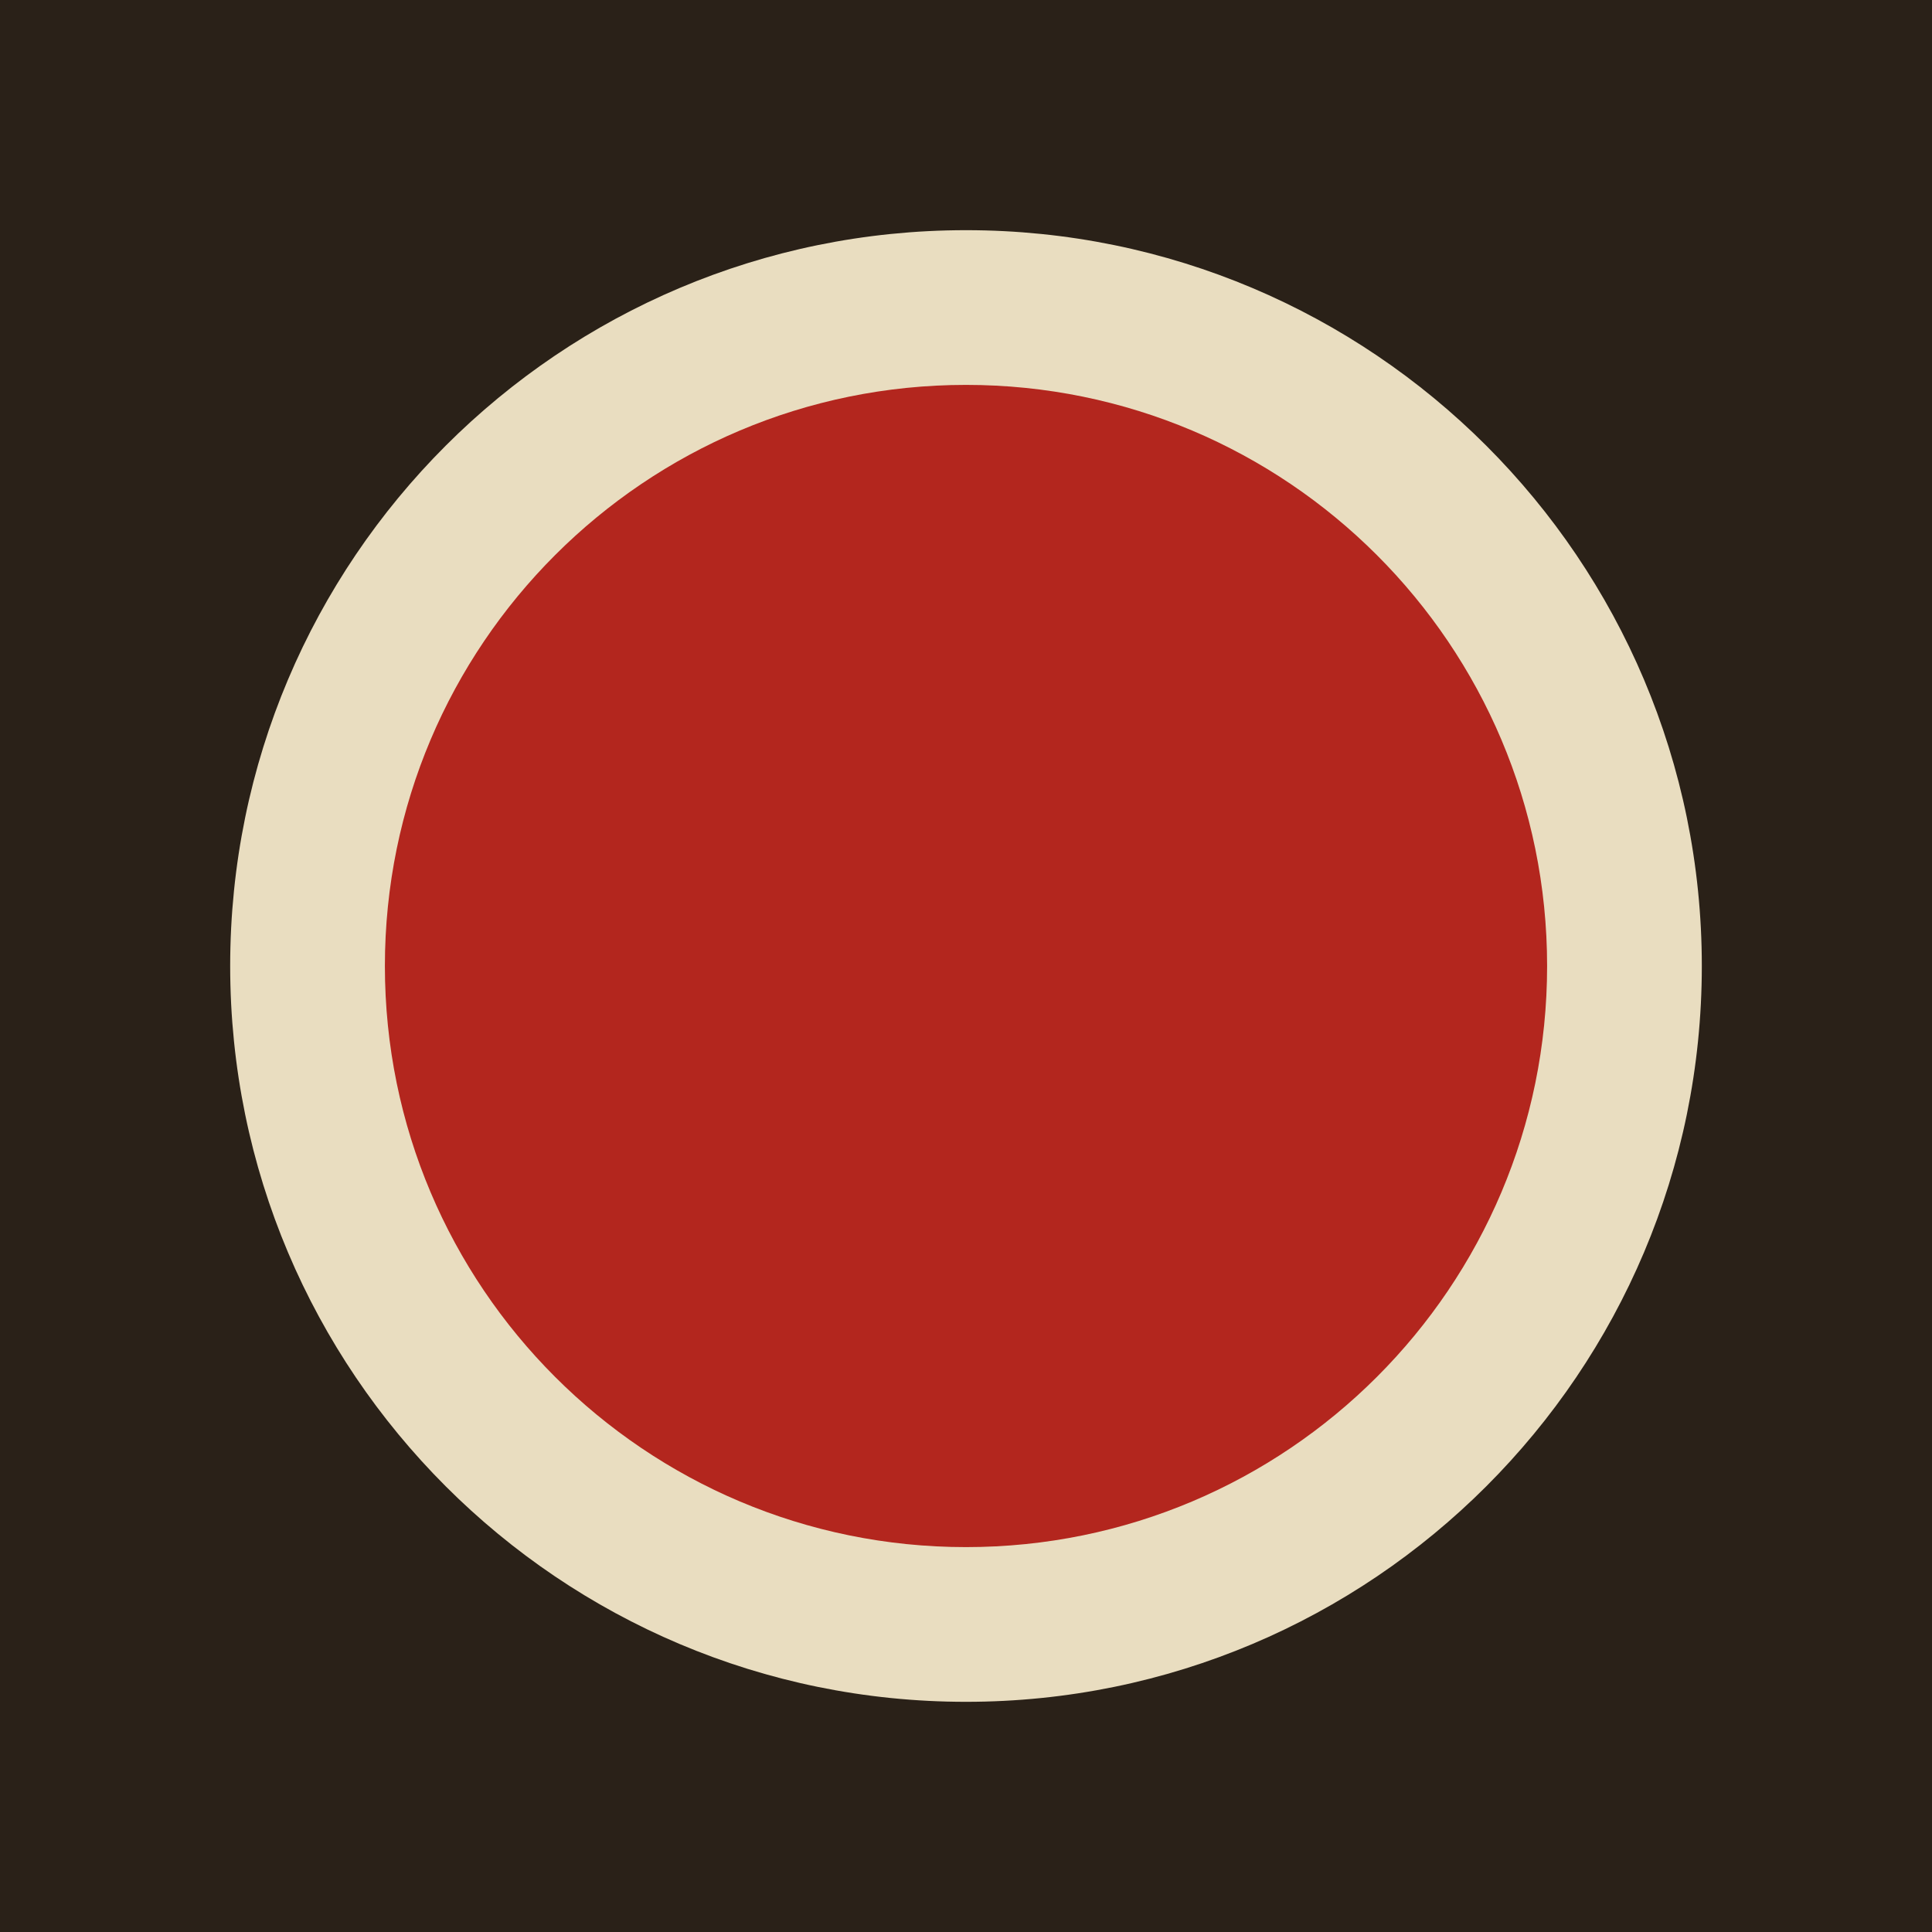
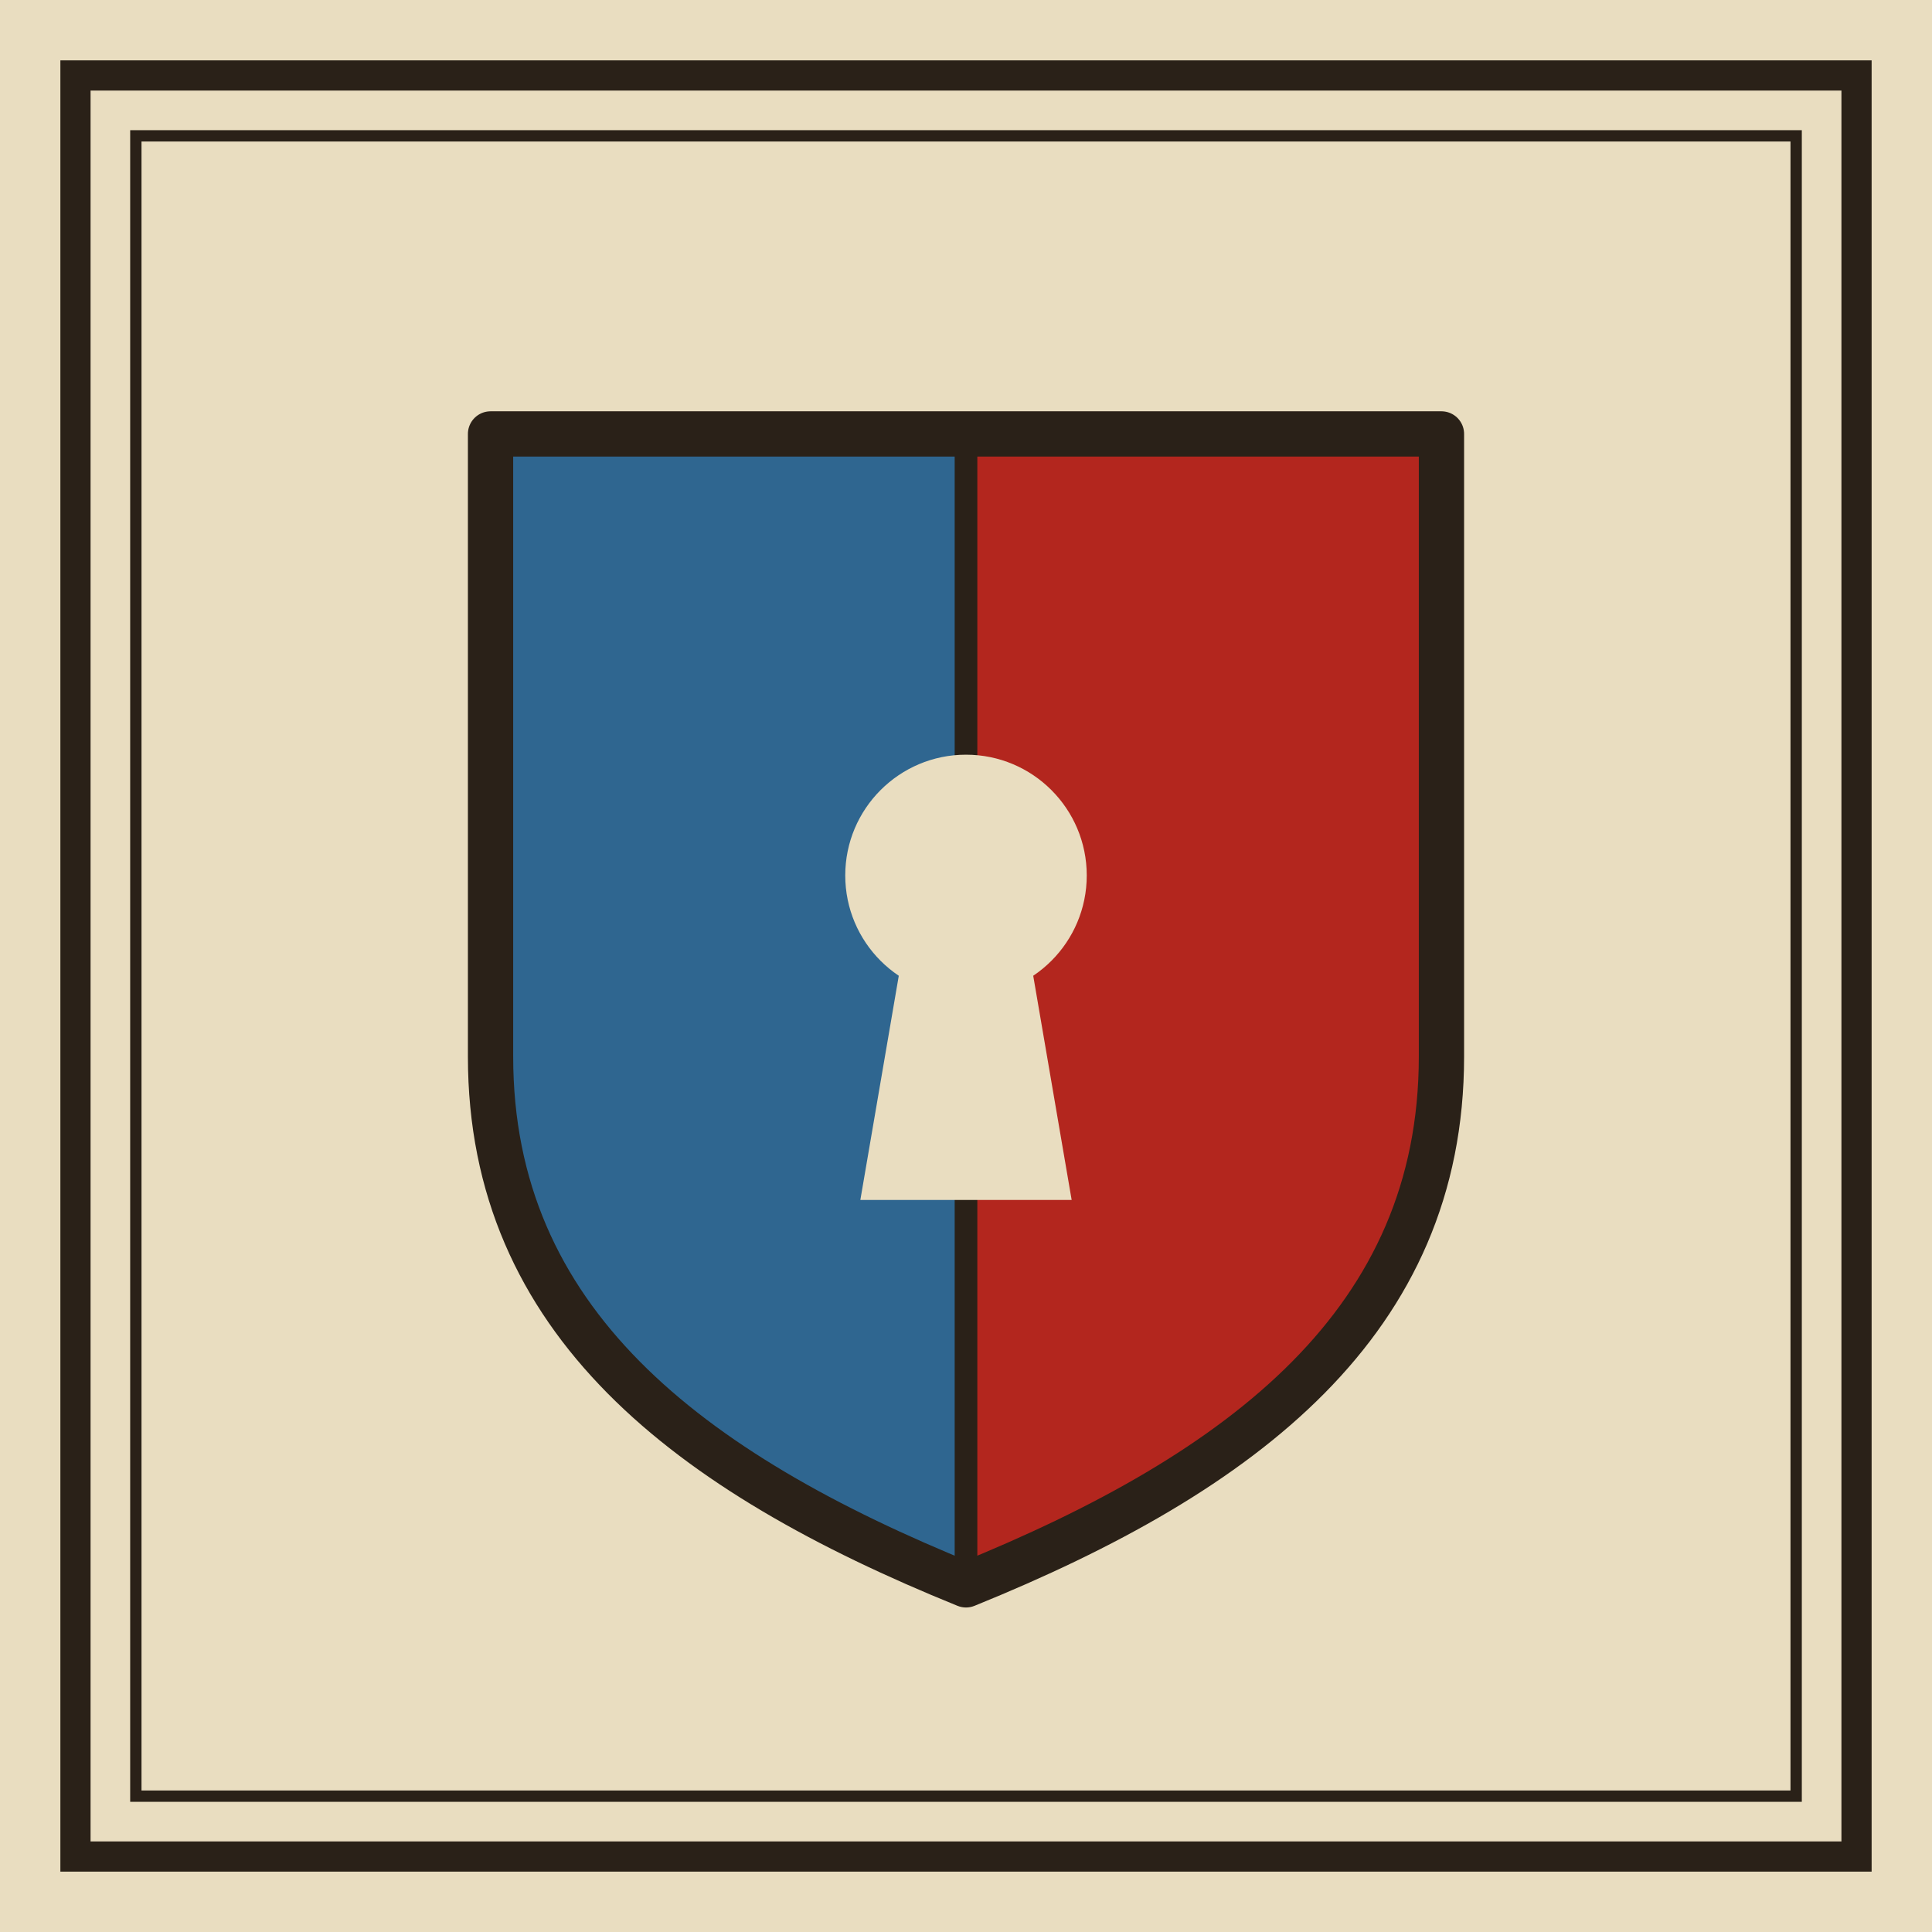
<svg xmlns="http://www.w3.org/2000/svg" viewBox="0 0 512 512">
-   <rect width="512" height="512" fill="#2A2118" />
-   <circle cx="256" cy="256" r="195" fill="#E9DDC0" />
-   <circle cx="256" cy="256" r="154" fill="#B3261E" />
+   <rect width="512" height="512" fill="#E9DDC0" />
+   <rect x="20" y="20" width="472" height="472" fill="none" stroke="#2A2118" stroke-width="8" />
+   <rect x="36" y="36" width="440" height="440" fill="none" stroke="#2A2118" stroke-width="3" />
+   <path d="M130 115H256V420C182 390 130 350 130 280Z" fill="#2F6690" />
+   <path d="M256 115H382V280C382 350 330 390 256 420Z" fill="#B3261E" />
+   <path d="M130 115H382V280C382 350 330 390 256 420C182 390 130 350 130 280Z" fill="none" stroke="#2A2118" stroke-width="12" stroke-linejoin="round" />
+   <path d="M256 115V420" stroke="#2A2118" stroke-width="6" />
+   <circle cx="256" cy="232" r="32" fill="#E9DDC0" />
+   <path d="M240 248H272L284 318H228Z" fill="#E9DDC0" />
</svg>
